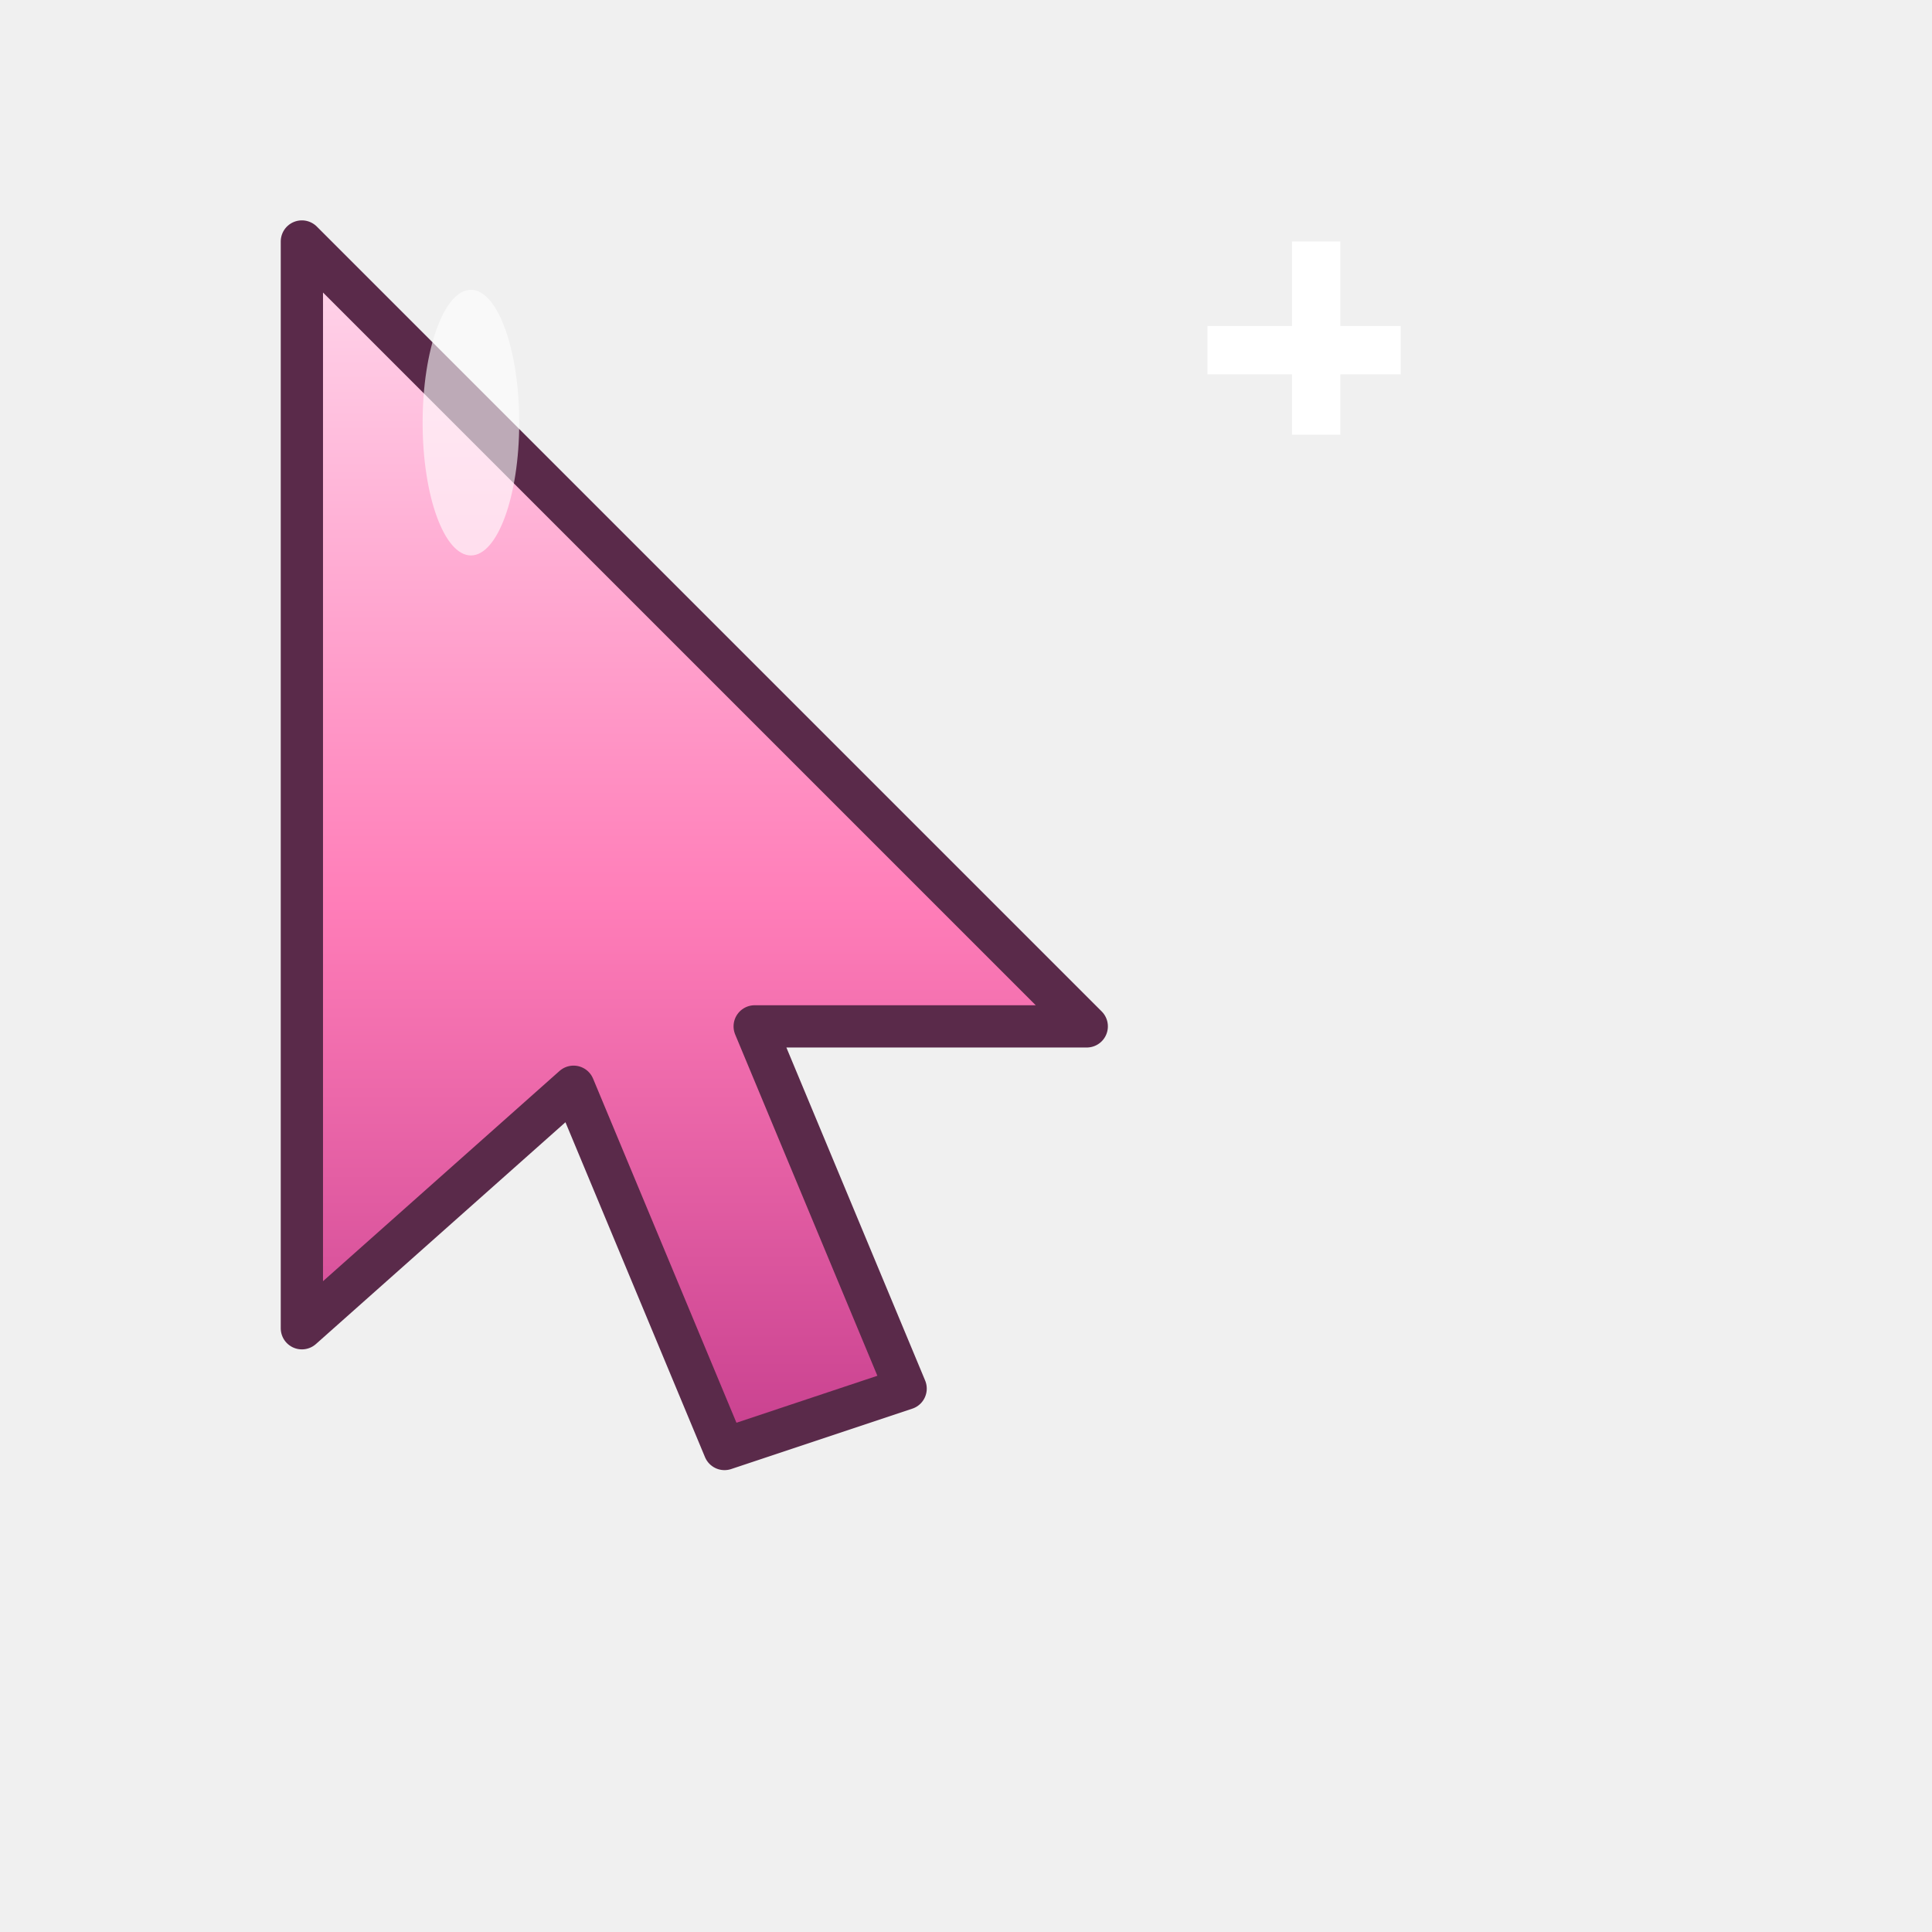
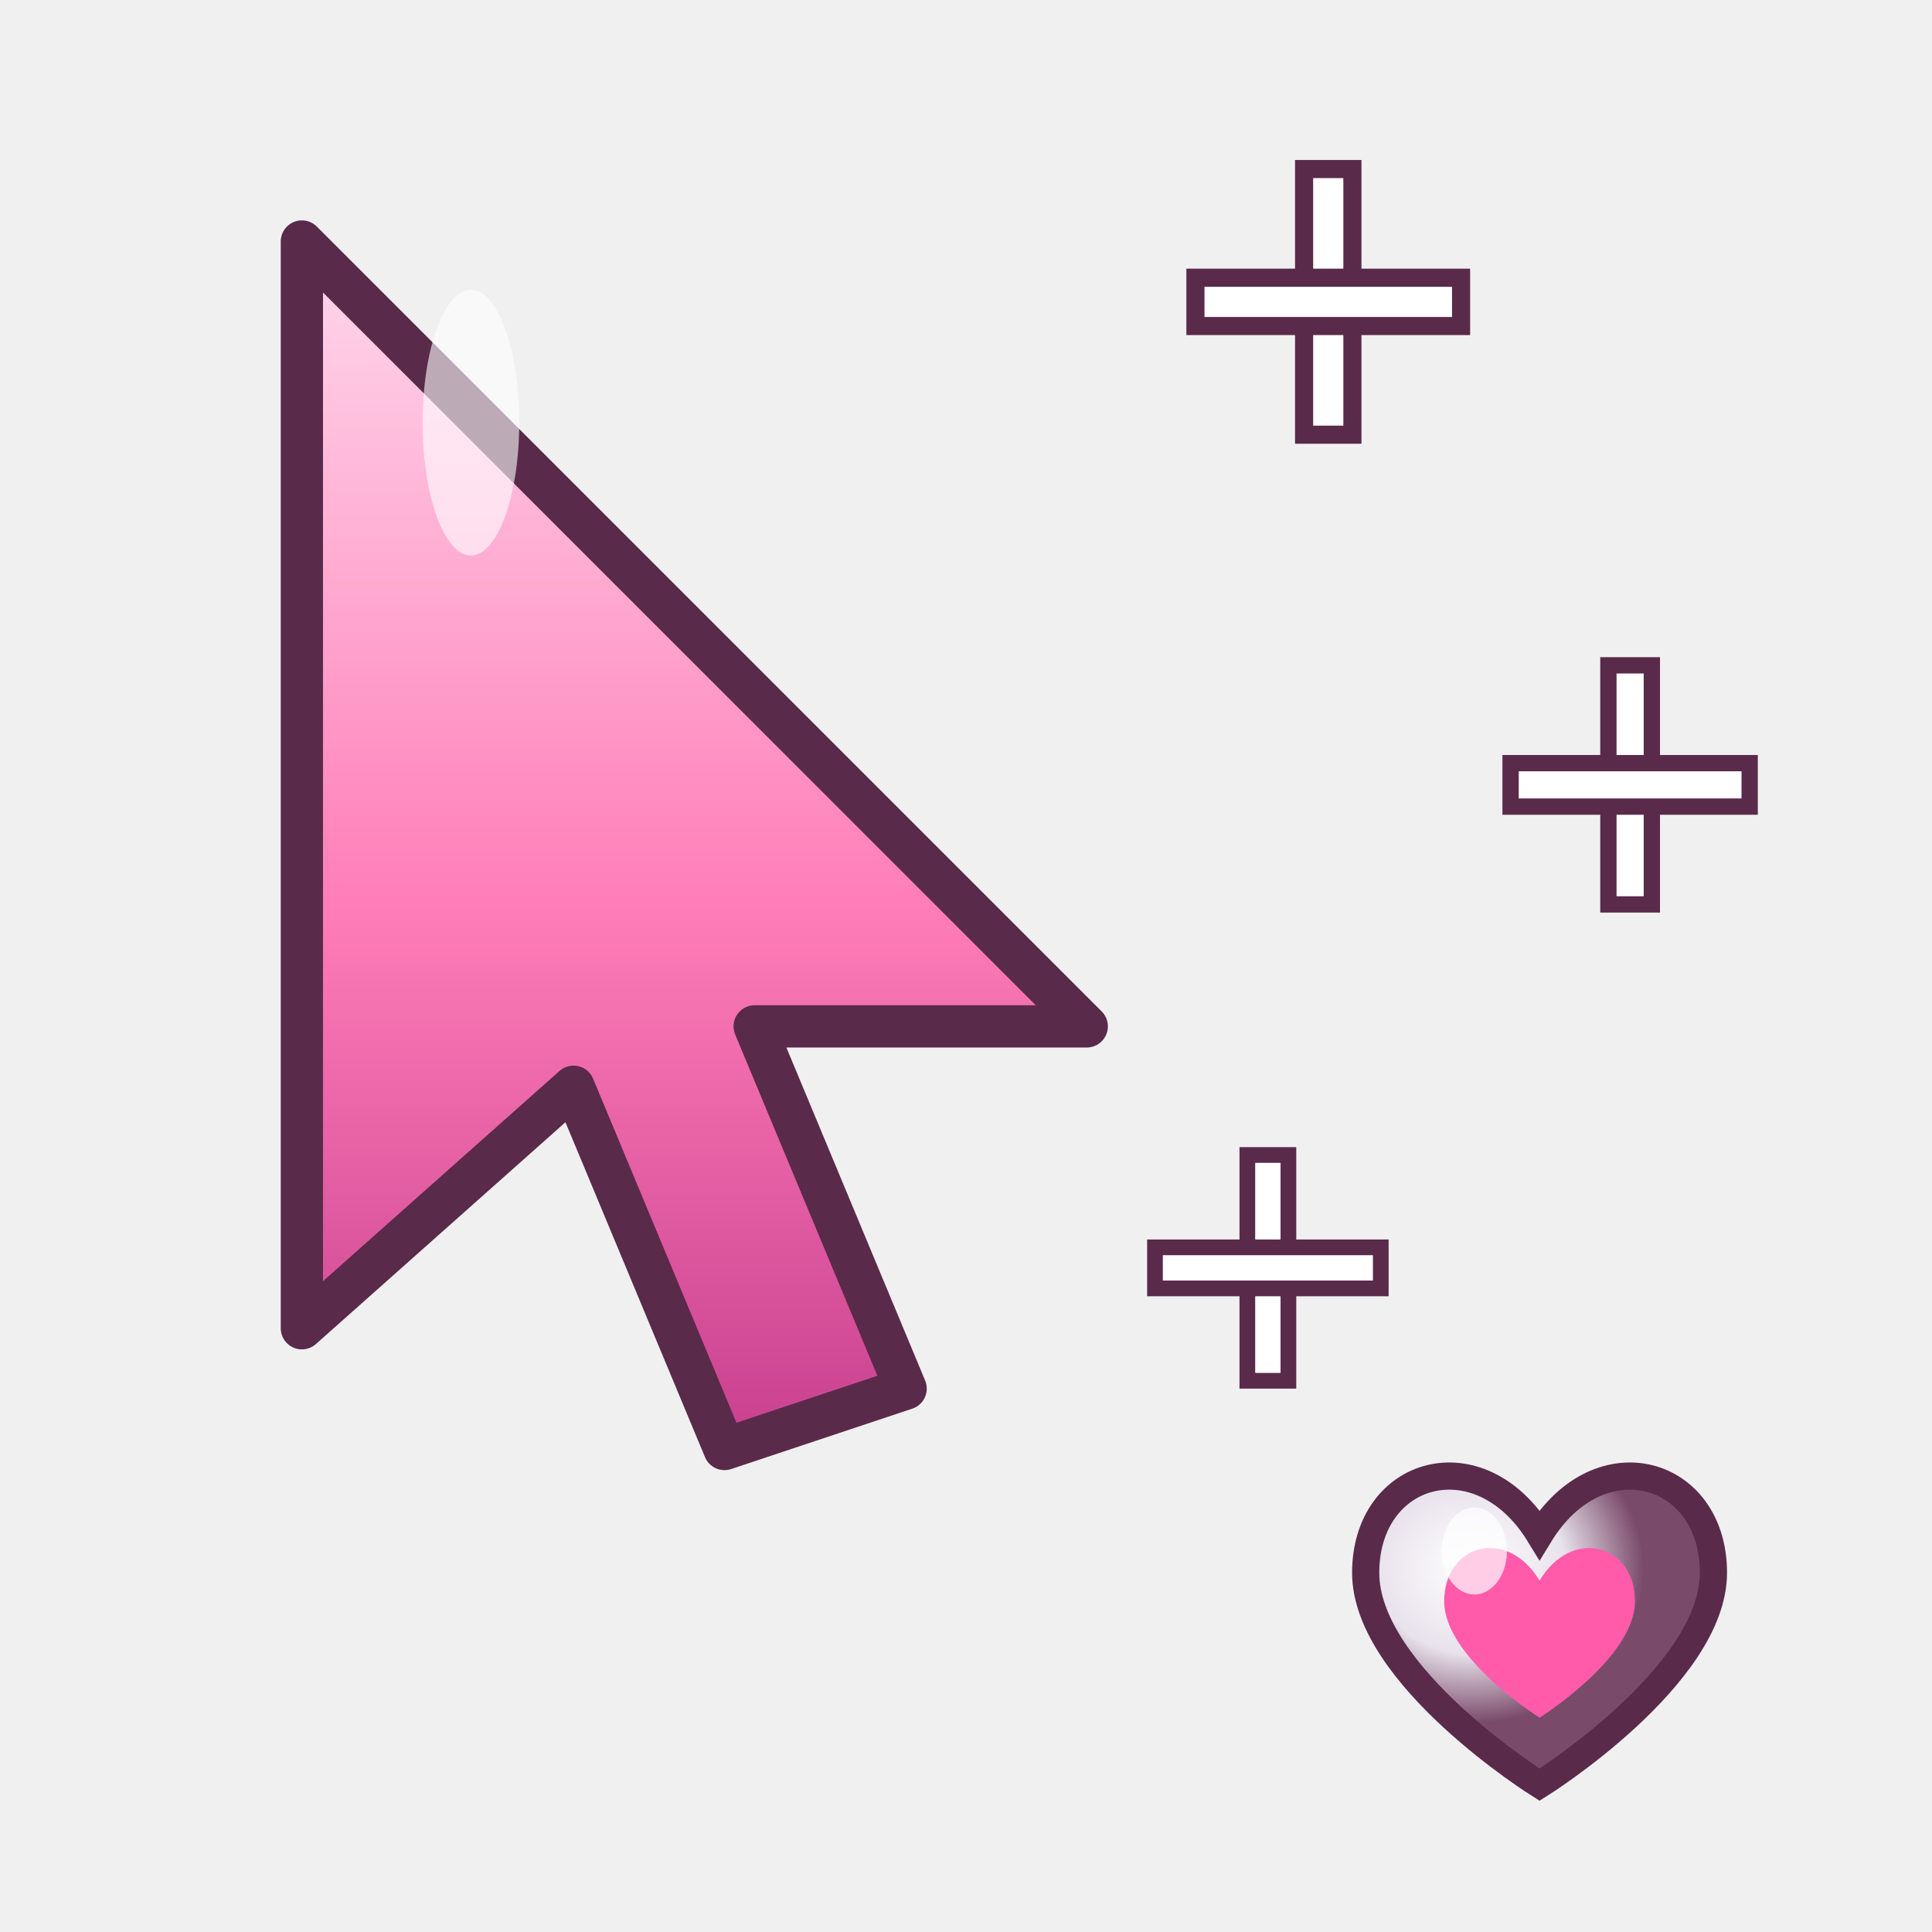
<svg xmlns="http://www.w3.org/2000/svg" viewBox="0 0 32 32" width="32" height="32">
  <defs>
    <linearGradient id="dot_pt" x1="0%" y1="0%" x2="0%" y2="100%">
      <stop offset="0%" stop-color="#FFD8EC" />
      <stop offset="55%" stop-color="#FF7DB8" />
      <stop offset="100%" stop-color="#C8408F" />
    </linearGradient>
+     <radialGradient id="dot_chr" cx="30%" cy="30%" r="50%">
+       <stop offset="0%" stop-color="#FFFFFF" />
+       <stop offset="55%" stop-color="#E8E2EC" />
+       <stop offset="100%" stop-color="#7A4A6A" />
+     </radialGradient>
  </defs>
  <path d="M5,4 L5,22 L9.5,18 L12,24 L15,23 L12.5,17 L18,17 Z" fill="url(#dot_pt)" stroke="#5A2A4A" stroke-width="0.7" stroke-linejoin="round" />
  <ellipse cx="7.8" cy="7" rx="0.8" ry="2.2" fill="#FFFFFF" opacity="0.6" />
-   <g transform="translate(20 4)">
-     <animate attributeName="opacity" values="0.55;1;0.55" dur="1.7s" repeatCount="indefinite" />
-     <rect x="1.4" y="0" width="0.8" height="3.2" fill="#FFFFFF" />
-     <rect x="0" y="1.4" width="3.2" height="0.8" fill="#FFFFFF" />
+   <g transform="translate(22 5)">
+     <g>
+       <animate attributeName="opacity" values="1;0.5;1" dur="0.9s" begin="0s" repeatCount="indefinite" />
+       <animateTransform attributeName="transform" type="scale" values="1 1; 1.3 1.3; 1 1" dur="0.9s" begin="0s" repeatCount="indefinite" additive="sum" />
+       <rect x="-0.40" y="-2.20" width="0.80" height="4.40" fill="#FFFFFF" stroke="#5A2A4A" stroke-width="0.30" />
+       <rect x="-2.20" y="-0.40" width="4.40" height="0.80" fill="#FFFFFF" stroke="#5A2A4A" stroke-width="0.30" />
+     </g>
+   </g>
+   <g transform="translate(27 13)">
+     <g>
+       <animate attributeName="opacity" values="1;0.5;1" dur="0.9s" begin="0.15s" repeatCount="indefinite" />
+       <animateTransform attributeName="transform" type="scale" values="1 1; 1.3 1.3; 1 1" dur="0.9s" begin="0.15s" repeatCount="indefinite" additive="sum" />
+       <rect x="-0.36" y="-1.98" width="0.72" height="3.96" fill="#FFFFFF" stroke="#5A2A4A" stroke-width="0.27" />
+       <rect x="-1.98" y="-0.36" width="3.96" height="0.72" fill="#FFFFFF" stroke="#5A2A4A" stroke-width="0.27" />
+     </g>
+   </g>
+   <g transform="translate(21 21)">
+     <g>
+       <animate attributeName="opacity" values="1;0.5;1" dur="0.9s" begin="0.3s" repeatCount="indefinite" />
+       <animateTransform attributeName="transform" type="scale" values="1 1; 1.3 1.3; 1 1" dur="0.9s" begin="0.3s" repeatCount="indefinite" additive="sum" />
+       <rect x="-0.34" y="-1.87" width="0.68" height="3.74" fill="#FFFFFF" stroke="#5A2A4A" stroke-width="0.26" />
+       <rect x="-1.87" y="-0.34" width="3.74" height="0.68" fill="#FFFFFF" stroke="#5A2A4A" stroke-width="0.26" />
+     </g>
+   </g>
+   <g transform="translate(25.5 26.5)">
+     <g>
+       <animateTransform attributeName="transform" type="scale" values="1 1; 1.15 1.15; 1 1" dur="0.7s" begin="0.1s" repeatCount="indefinite" additive="sum" />
+       <path d="M 0 -1.08 C -0.99 -2.70, -2.88 -2.16, -2.88 -0.45 C -2.88 1.26, 0 3.06, 0 3.06 C 0 3.06, 2.88 1.26, 2.88 -0.45 C 2.88 -2.16, 0.99 -2.70, 0 -1.08 Z" fill="url(#dot_chr)" stroke="#5A2A4A" stroke-width="0.45" />
+       <path d="M 0 -0.32 C -0.54 -1.22, -1.58 -0.92, -1.58 0.02 C -1.58 0.96, 0 1.95, 0 1.95 C 0 1.95, 1.58 0.96, 1.58 0.02 C 1.58 -0.92, 0.54 -1.22, 0 -0.32 Z" fill="#FF5BAA" />
+       <ellipse cx="-1.08" cy="-0.81" rx="0.54" ry="0.72" fill="#FFFFFF" opacity="0.7" />
+     </g>
  </g>
</svg>
